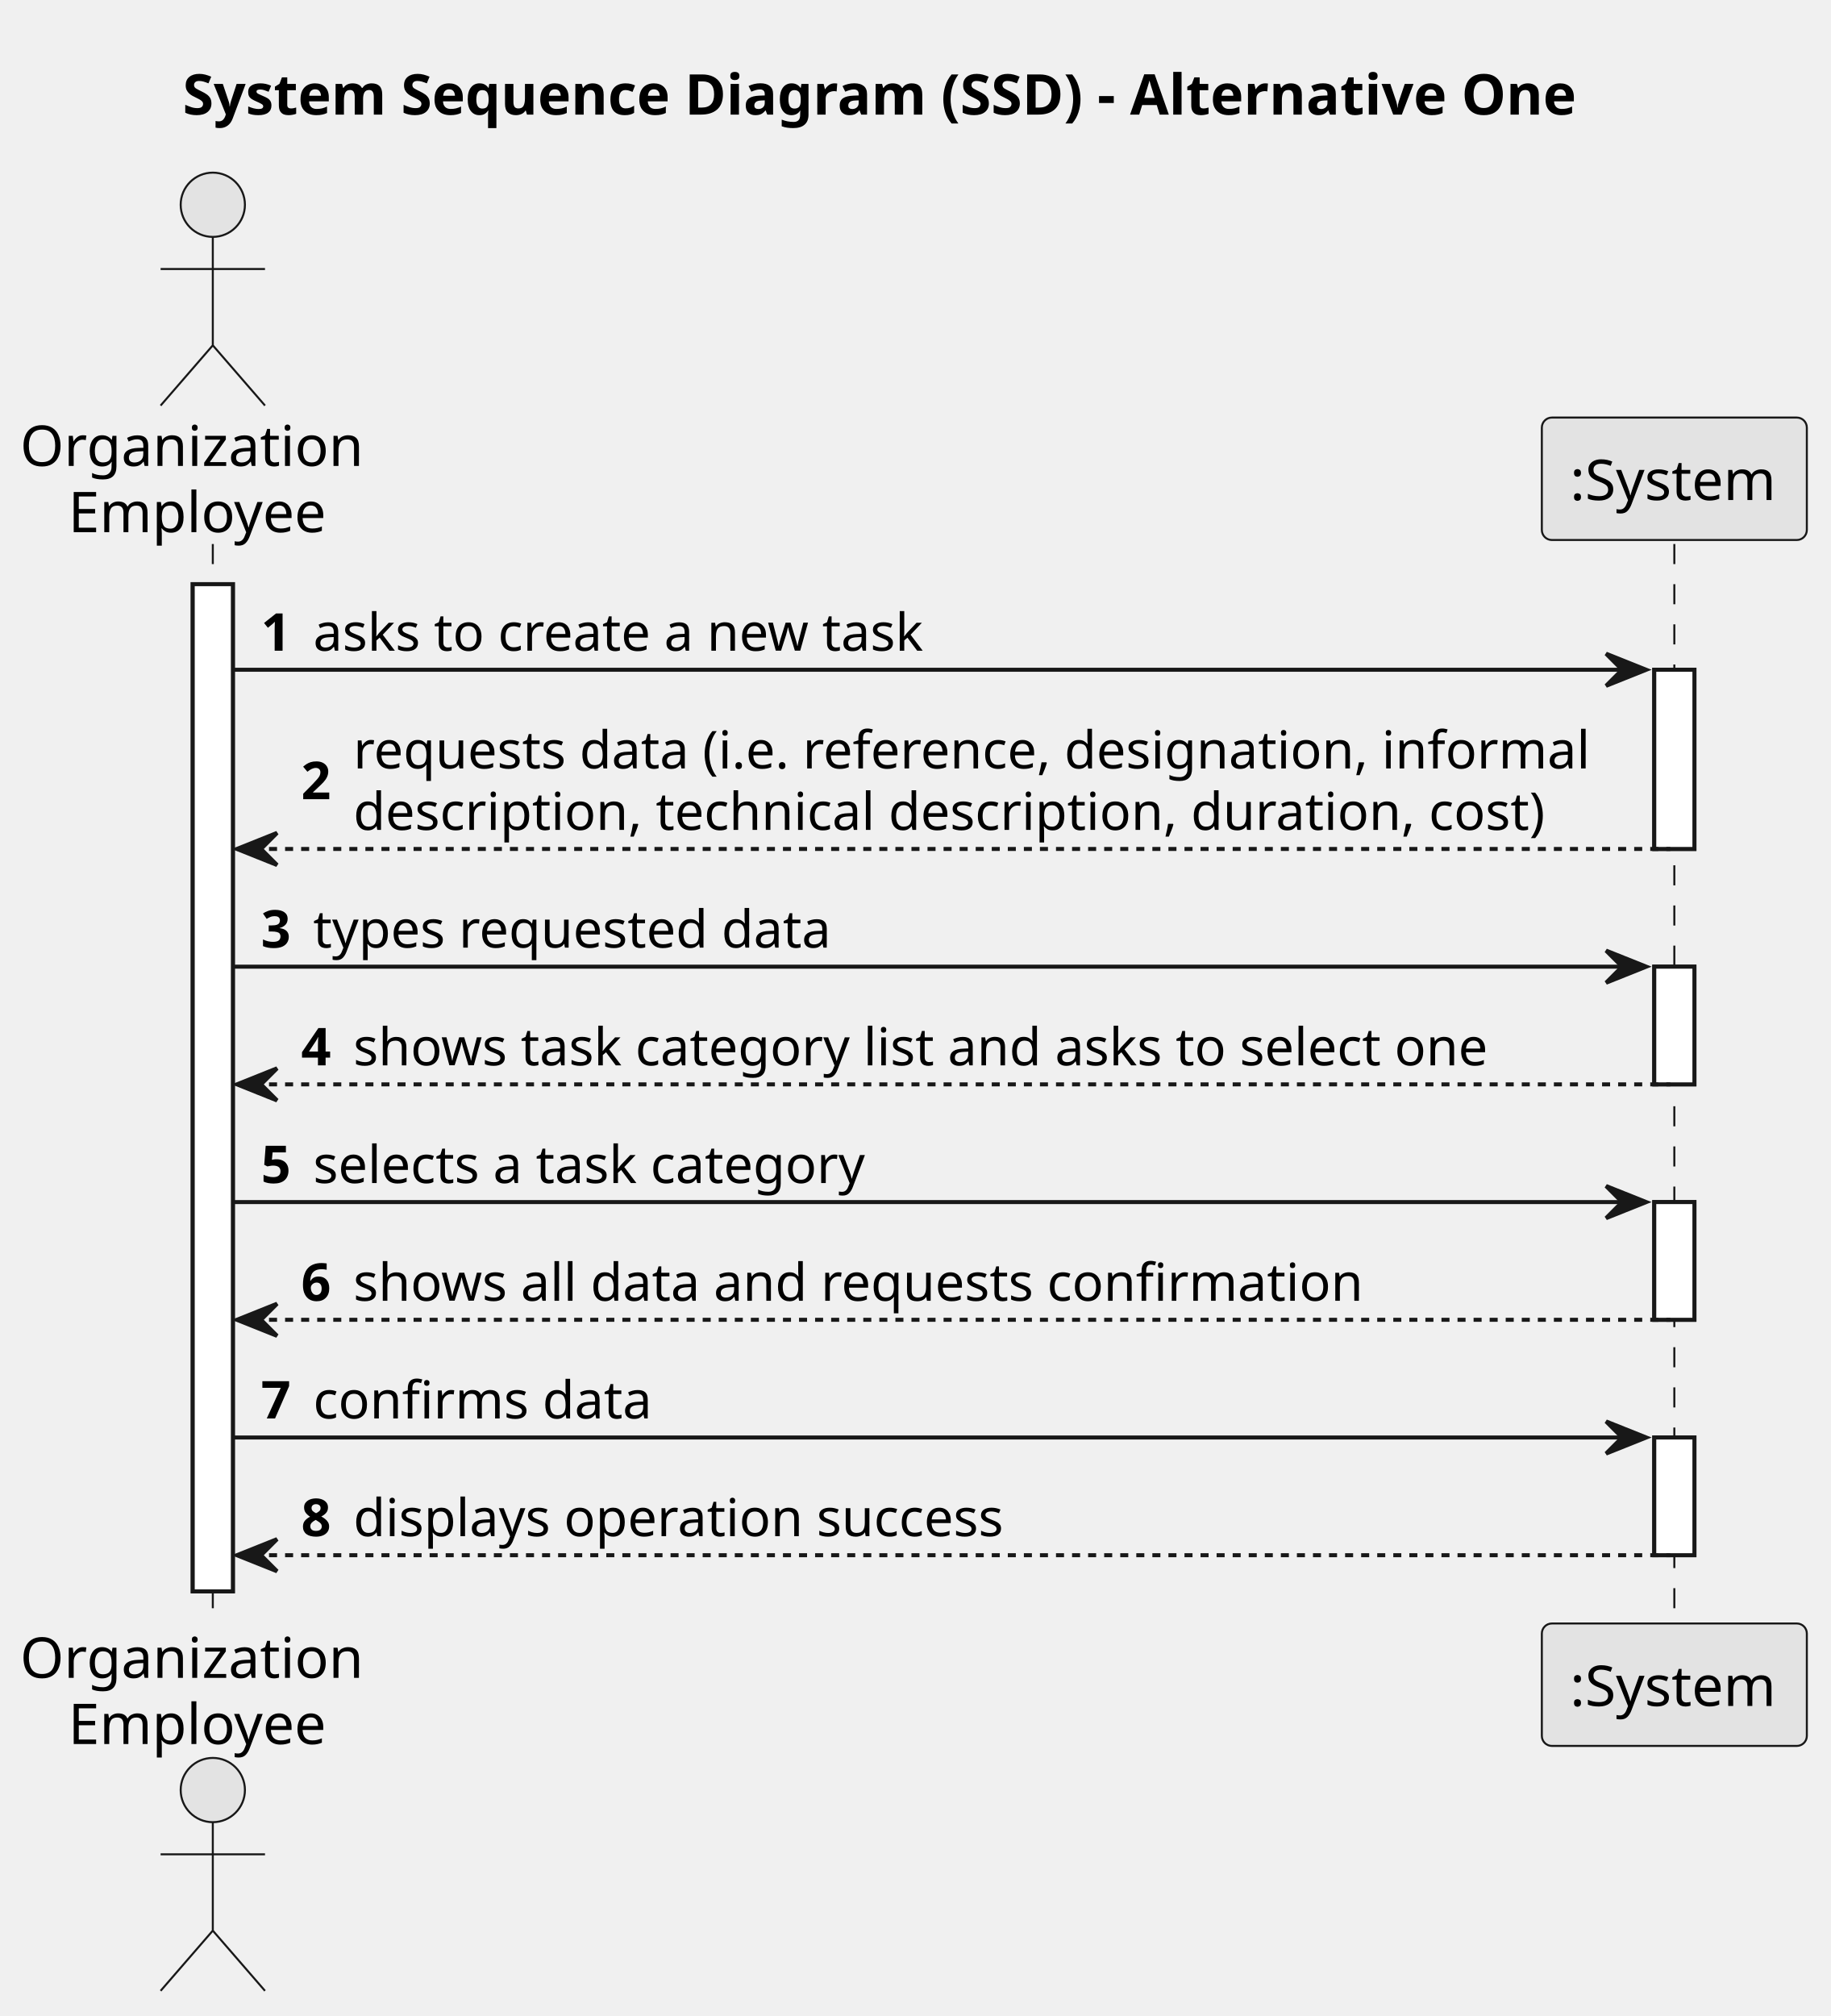
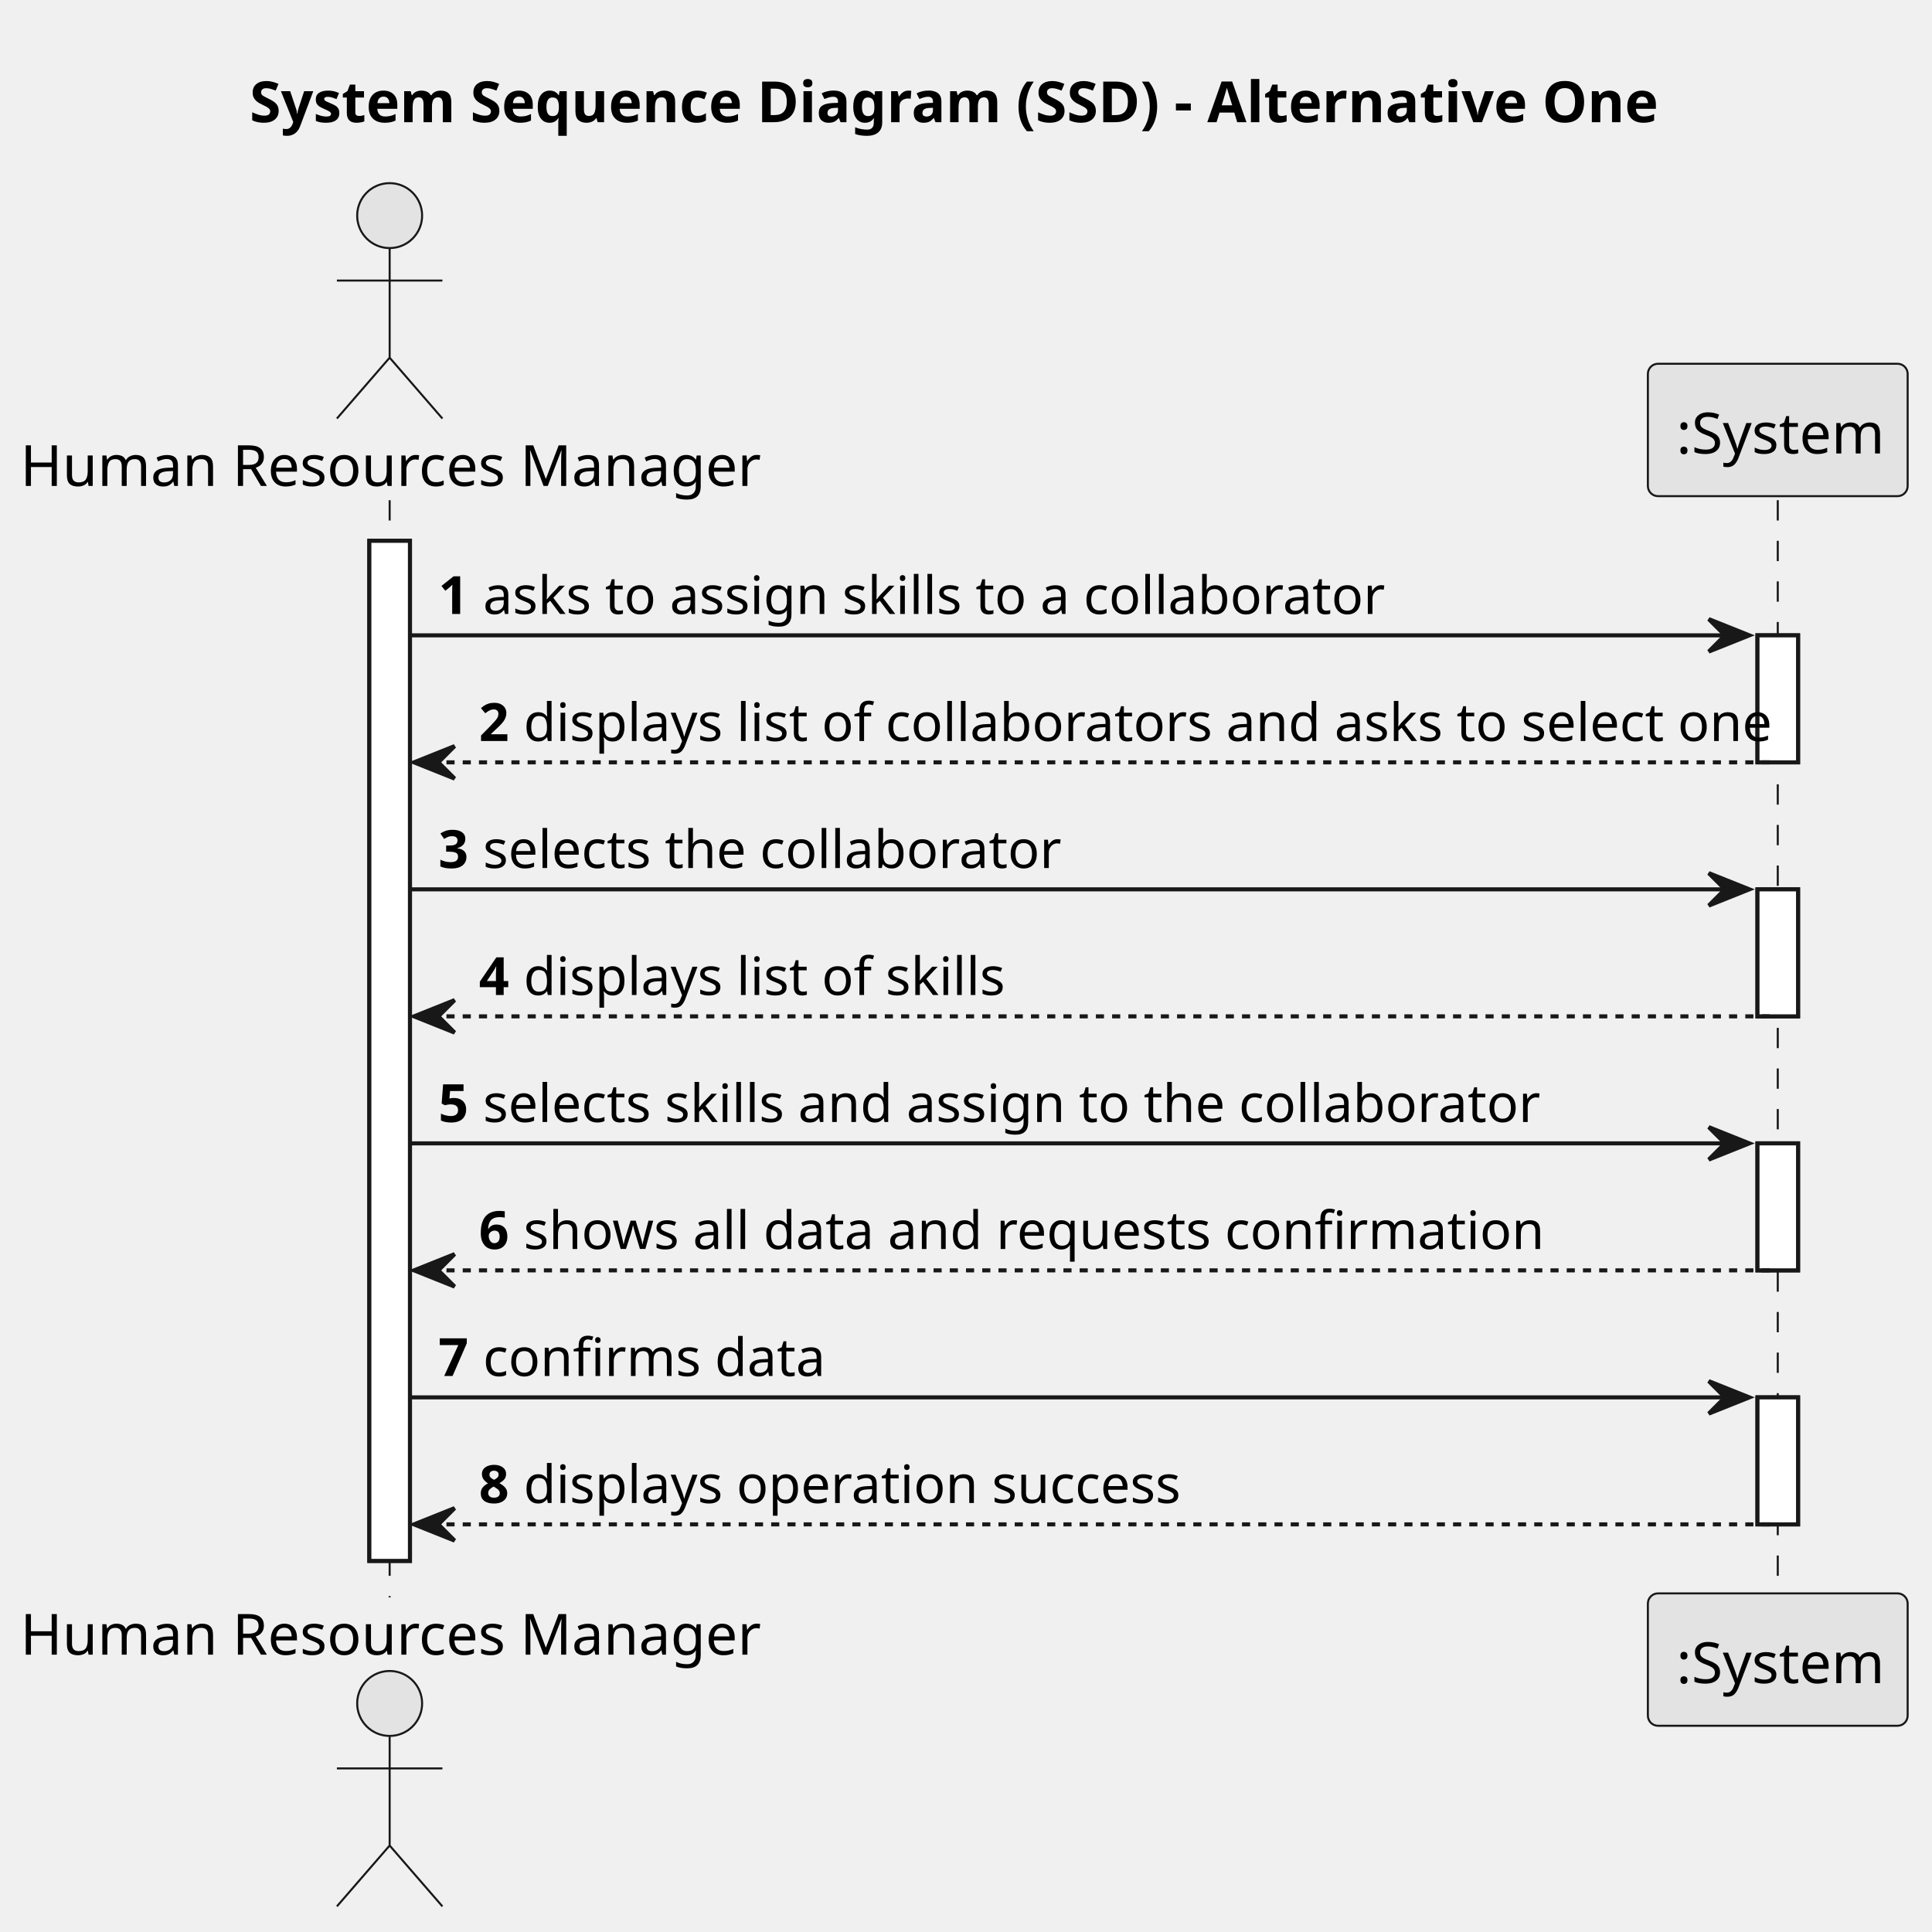
- <svg xmlns="http://www.w3.org/2000/svg" contentStyleType="text/css" height="502px" preserveAspectRatio="none" style="width:456px;height:502px;background:#FFFFFF;" version="1.1" viewBox="0 0 456 502" width="456px" zoomAndPan="magnify">
+ <svg xmlns="http://www.w3.org/2000/svg" contentStyleType="text/css" height="476px" preserveAspectRatio="none" style="width:476px;height:476px;background:#FFFFFF;" version="1.1" viewBox="0 0 476 476" width="476px" zoomAndPan="magnify">
  <defs />
  <g>
-     <text fill="#000000" font-family="sans-serif" font-size="14" font-weight="bold" lengthAdjust="spacing" textLength="363" x="45.5" y="28.535">System Sequence Diagram (SSD) - Alternative One</text>
-     <rect fill="#FFFFFF" height="250.795" style="stroke:#181818;stroke-width:1.0;" width="10" x="48" y="145.465" />
-     <rect fill="#FFFFFF" height="44.621" style="stroke:#181818;stroke-width:1.0;" width="10" x="412" y="166.775" />
-     <rect fill="#FFFFFF" height="29.311" style="stroke:#181818;stroke-width:1.0;" width="10" x="412" y="240.707" />
-     <rect fill="#FFFFFF" height="29.311" style="stroke:#181818;stroke-width:1.0;" width="10" x="412" y="299.328" />
-     <rect fill="#FFFFFF" height="29.311" style="stroke:#181818;stroke-width:1.0;" width="10" x="412" y="357.949" />
-     <line style="stroke:#181818;stroke-width:0.5;stroke-dasharray:5.0,5.0;" x1="53" x2="53" y1="135.465" y2="405.26" />
-     <line style="stroke:#181818;stroke-width:0.5;stroke-dasharray:5.0,5.0;" x1="417" x2="417" y1="135.465" y2="405.26" />
-     <text fill="#000000" font-family="sans-serif" font-size="14" lengthAdjust="spacing" textLength="90" x="5" y="116.023">Organization</text>
-     <text fill="#000000" font-family="sans-serif" font-size="14" lengthAdjust="spacing" textLength="66" x="17" y="132.512">Employee</text>
-     <ellipse cx="53" cy="50.988" fill="#E3E3E3" rx="8" ry="8" style="stroke:#181818;stroke-width:0.5;" />
-     <path d="M53,58.988 L53,85.988 M40,66.988 L66,66.988 M53,85.988 L40,100.988 M53,85.988 L66,100.988 " fill="none" style="stroke:#181818;stroke-width:0.5;" />
-     <text fill="#000000" font-family="sans-serif" font-size="14" lengthAdjust="spacing" textLength="90" x="5" y="417.795">Organization</text>
-     <text fill="#000000" font-family="sans-serif" font-size="14" lengthAdjust="spacing" textLength="66" x="17" y="434.283">Employee</text>
-     <ellipse cx="53" cy="445.736" fill="#E3E3E3" rx="8" ry="8" style="stroke:#181818;stroke-width:0.5;" />
-     <path d="M53,453.736 L53,480.736 M40,461.736 L66,461.736 M53,480.736 L40,495.736 M53,480.736 L66,495.736 " fill="none" style="stroke:#181818;stroke-width:0.5;" />
-     <rect fill="#E3E3E3" height="30.488" rx="2.5" ry="2.5" style="stroke:#181818;stroke-width:0.5;" width="66" x="384" y="103.977" />
-     <text fill="#000000" font-family="sans-serif" font-size="14" lengthAdjust="spacing" textLength="52" x="391" y="124.512">:System</text>
-     <rect fill="#E3E3E3" height="30.488" rx="2.5" ry="2.5" style="stroke:#181818;stroke-width:0.5;" width="66" x="384" y="404.26" />
-     <text fill="#000000" font-family="sans-serif" font-size="14" lengthAdjust="spacing" textLength="52" x="391" y="424.795">:System</text>
-     <rect fill="#FFFFFF" height="250.795" style="stroke:#181818;stroke-width:1.0;" width="10" x="48" y="145.465" />
-     <rect fill="#FFFFFF" height="44.621" style="stroke:#181818;stroke-width:1.0;" width="10" x="412" y="166.775" />
-     <rect fill="#FFFFFF" height="29.311" style="stroke:#181818;stroke-width:1.0;" width="10" x="412" y="240.707" />
-     <rect fill="#FFFFFF" height="29.311" style="stroke:#181818;stroke-width:1.0;" width="10" x="412" y="299.328" />
-     <rect fill="#FFFFFF" height="29.311" style="stroke:#181818;stroke-width:1.0;" width="10" x="412" y="357.949" />
-     <polygon fill="#181818" points="400,162.775,410,166.775,400,170.775,404,166.775" style="stroke:#181818;stroke-width:1.0;" />
-     <line style="stroke:#181818;stroke-width:1.0;" x1="58" x2="406" y1="166.775" y2="166.775" />
-     <text fill="#000000" font-family="sans-serif" font-size="13" font-weight="bold" lengthAdjust="spacing" textLength="9" x="65" y="162.033">1</text>
-     <text fill="#000000" font-family="sans-serif" font-size="13" lengthAdjust="spacing" textLength="159" x="78" y="162.033">asks to create a new task</text>
-     <polygon fill="#181818" points="69,207.397,59,211.397,69,215.397,65,211.397" style="stroke:#181818;stroke-width:1.0;" />
-     <line style="stroke:#181818;stroke-width:1.0;stroke-dasharray:2.0,2.0;" x1="63" x2="416" y1="211.397" y2="211.397" />
-     <text fill="#000000" font-family="sans-serif" font-size="13" font-weight="bold" lengthAdjust="spacing" textLength="9" x="75" y="198.999">2</text>
-     <text fill="#000000" font-family="sans-serif" font-size="13" lengthAdjust="spacing" textLength="317" x="88" y="191.344">requests data (i.e. reference, designation, informal</text>
-     <text fill="#000000" font-family="sans-serif" font-size="13" lengthAdjust="spacing" textLength="311" x="88" y="206.654">description, technical description, duration, cost)</text>
-     <polygon fill="#181818" points="400,236.707,410,240.707,400,244.707,404,240.707" style="stroke:#181818;stroke-width:1.0;" />
-     <line style="stroke:#181818;stroke-width:1.0;" x1="58" x2="406" y1="240.707" y2="240.707" />
-     <text fill="#000000" font-family="sans-serif" font-size="13" font-weight="bold" lengthAdjust="spacing" textLength="9" x="65" y="235.965">3</text>
-     <text fill="#000000" font-family="sans-serif" font-size="13" lengthAdjust="spacing" textLength="131" x="78" y="235.965">types requested data</text>
-     <polygon fill="#181818" points="69,266.018,59,270.018,69,274.018,65,270.018" style="stroke:#181818;stroke-width:1.0;" />
-     <line style="stroke:#181818;stroke-width:1.0;stroke-dasharray:2.0,2.0;" x1="63" x2="416" y1="270.018" y2="270.018" />
-     <text fill="#000000" font-family="sans-serif" font-size="13" font-weight="bold" lengthAdjust="spacing" textLength="9" x="75" y="265.275">4</text>
-     <text fill="#000000" font-family="sans-serif" font-size="13" lengthAdjust="spacing" textLength="298" x="88" y="265.275">shows task category list and asks to select one</text>
-     <polygon fill="#181818" points="400,295.328,410,299.328,400,303.328,404,299.328" style="stroke:#181818;stroke-width:1.0;" />
-     <line style="stroke:#181818;stroke-width:1.0;" x1="58" x2="406" y1="299.328" y2="299.328" />
-     <text fill="#000000" font-family="sans-serif" font-size="13" font-weight="bold" lengthAdjust="spacing" textLength="9" x="65" y="294.586">5</text>
-     <text fill="#000000" font-family="sans-serif" font-size="13" lengthAdjust="spacing" textLength="144" x="78" y="294.586">selects a task category</text>
-     <polygon fill="#181818" points="69,324.639,59,328.639,69,332.639,65,328.639" style="stroke:#181818;stroke-width:1.0;" />
-     <line style="stroke:#181818;stroke-width:1.0;stroke-dasharray:2.0,2.0;" x1="63" x2="416" y1="328.639" y2="328.639" />
-     <text fill="#000000" font-family="sans-serif" font-size="13" font-weight="bold" lengthAdjust="spacing" textLength="9" x="75" y="323.897">6</text>
-     <text fill="#000000" font-family="sans-serif" font-size="13" lengthAdjust="spacing" textLength="260" x="88" y="323.897">shows all data and requests confirmation</text>
-     <polygon fill="#181818" points="400,353.949,410,357.949,400,361.949,404,357.949" style="stroke:#181818;stroke-width:1.0;" />
-     <line style="stroke:#181818;stroke-width:1.0;" x1="58" x2="406" y1="357.949" y2="357.949" />
-     <text fill="#000000" font-family="sans-serif" font-size="13" font-weight="bold" lengthAdjust="spacing" textLength="9" x="65" y="353.207">7</text>
-     <text fill="#000000" font-family="sans-serif" font-size="13" lengthAdjust="spacing" textLength="87" x="78" y="353.207">confirms data</text>
-     <polygon fill="#181818" points="69,383.26,59,387.26,69,391.26,65,387.26" style="stroke:#181818;stroke-width:1.0;" />
-     <line style="stroke:#181818;stroke-width:1.0;stroke-dasharray:2.0,2.0;" x1="63" x2="416" y1="387.26" y2="387.26" />
-     <text fill="#000000" font-family="sans-serif" font-size="13" font-weight="bold" lengthAdjust="spacing" textLength="9" x="75" y="382.518">8</text>
-     <text fill="#000000" font-family="sans-serif" font-size="13" lengthAdjust="spacing" textLength="170" x="88" y="382.518">displays operation success</text>
+     <text fill="#000000" font-family="sans-serif" font-size="14" font-weight="bold" lengthAdjust="spacing" textLength="351" x="61.5" y="30.107">System Sequence Diagram (SSD) - Alternative One</text>
+     <rect fill="#FFFFFF" height="251.328" style="stroke:#181818;stroke-width:1.0;" width="10" x="91" y="133.242" />
+     <rect fill="#FFFFFF" height="31.291" style="stroke:#181818;stroke-width:1.0;" width="10" x="433" y="156.533" />
+     <rect fill="#FFFFFF" height="31.291" style="stroke:#181818;stroke-width:1.0;" width="10" x="433" y="219.115" />
+     <rect fill="#FFFFFF" height="31.291" style="stroke:#181818;stroke-width:1.0;" width="10" x="433" y="281.697" />
+     <rect fill="#FFFFFF" height="31.291" style="stroke:#181818;stroke-width:1.0;" width="10" x="433" y="344.279" />
+     <line style="stroke:#181818;stroke-width:0.5;stroke-dasharray:5.0,5.0;" x1="96" x2="96" y1="123.242" y2="393.57" />
+     <line style="stroke:#181818;stroke-width:0.5;stroke-dasharray:5.0,5.0;" x1="438" x2="438" y1="123.242" y2="393.57" />
+     <text fill="#000000" font-family="sans-serif" font-size="14" lengthAdjust="spacing" textLength="176" x="5" y="119.728">Human Resources Manager</text>
+     <ellipse cx="96" cy="53.121" fill="#E3E3E3" rx="8" ry="8" style="stroke:#181818;stroke-width:0.5;" />
+     <path d="M96,61.121 L96,88.121 M83,69.121 L109,69.121 M96,88.121 L83,103.121 M96,88.121 L109,103.121 " fill="none" style="stroke:#181818;stroke-width:0.5;" />
+     <text fill="#000000" font-family="sans-serif" font-size="14" lengthAdjust="spacing" textLength="176" x="5" y="407.678">Human Resources Manager</text>
+     <ellipse cx="96" cy="419.691" fill="#E3E3E3" rx="8" ry="8" style="stroke:#181818;stroke-width:0.5;" />
+     <path d="M96,427.691 L96,454.691 M83,435.691 L109,435.691 M96,454.691 L83,469.691 M96,454.691 L109,469.691 " fill="none" style="stroke:#181818;stroke-width:0.5;" />
+     <rect fill="#E3E3E3" height="32.621" rx="2.5" ry="2.5" style="stroke:#181818;stroke-width:0.5;" width="64" x="406" y="89.621" />
+     <text fill="#000000" font-family="sans-serif" font-size="14" lengthAdjust="spacing" textLength="50" x="413" y="111.728">:System</text>
+     <rect fill="#E3E3E3" height="32.621" rx="2.5" ry="2.5" style="stroke:#181818;stroke-width:0.5;" width="64" x="406" y="392.57" />
+     <text fill="#000000" font-family="sans-serif" font-size="14" lengthAdjust="spacing" textLength="50" x="413" y="414.678">:System</text>
+     <rect fill="#FFFFFF" height="251.328" style="stroke:#181818;stroke-width:1.0;" width="10" x="91" y="133.242" />
+     <rect fill="#FFFFFF" height="31.291" style="stroke:#181818;stroke-width:1.0;" width="10" x="433" y="156.533" />
+     <rect fill="#FFFFFF" height="31.291" style="stroke:#181818;stroke-width:1.0;" width="10" x="433" y="219.115" />
+     <rect fill="#FFFFFF" height="31.291" style="stroke:#181818;stroke-width:1.0;" width="10" x="433" y="281.697" />
+     <rect fill="#FFFFFF" height="31.291" style="stroke:#181818;stroke-width:1.0;" width="10" x="433" y="344.279" />
+     <polygon fill="#181818" points="421,152.533,431,156.533,421,160.533,425,156.533" style="stroke:#181818;stroke-width:1.0;" />
+     <line style="stroke:#181818;stroke-width:1.0;" x1="101" x2="427" y1="156.533" y2="156.533" />
+     <text fill="#000000" font-family="sans-serif" font-size="13" font-weight="bold" lengthAdjust="spacing" textLength="7" x="108" y="151.27">1</text>
+     <text fill="#000000" font-family="sans-serif" font-size="13" lengthAdjust="spacing" textLength="216" x="119" y="151.27">asks to assign skills to a collaborator</text>
+     <polygon fill="#181818" points="112,183.824,102,187.824,112,191.824,108,187.824" style="stroke:#181818;stroke-width:1.0;" />
+     <line style="stroke:#181818;stroke-width:1.0;stroke-dasharray:2.0,2.0;" x1="106" x2="437" y1="187.824" y2="187.824" />
+     <text fill="#000000" font-family="sans-serif" font-size="13" font-weight="bold" lengthAdjust="spacing" textLength="7" x="118" y="182.561">2</text>
+     <text fill="#000000" font-family="sans-serif" font-size="13" lengthAdjust="spacing" textLength="297" x="129" y="182.561">displays list of collaborators and asks to select one</text>
+     <polygon fill="#181818" points="421,215.115,431,219.115,421,223.115,425,219.115" style="stroke:#181818;stroke-width:1.0;" />
+     <line style="stroke:#181818;stroke-width:1.0;" x1="101" x2="427" y1="219.115" y2="219.115" />
+     <text fill="#000000" font-family="sans-serif" font-size="13" font-weight="bold" lengthAdjust="spacing" textLength="7" x="108" y="213.852">3</text>
+     <text fill="#000000" font-family="sans-serif" font-size="13" lengthAdjust="spacing" textLength="135" x="119" y="213.852">selects the collaborator</text>
+     <polygon fill="#181818" points="112,246.406,102,250.406,112,254.406,108,250.406" style="stroke:#181818;stroke-width:1.0;" />
+     <line style="stroke:#181818;stroke-width:1.0;stroke-dasharray:2.0,2.0;" x1="106" x2="437" y1="250.406" y2="250.406" />
+     <text fill="#000000" font-family="sans-serif" font-size="13" font-weight="bold" lengthAdjust="spacing" textLength="7" x="118" y="245.144">4</text>
+     <text fill="#000000" font-family="sans-serif" font-size="13" lengthAdjust="spacing" textLength="117" x="129" y="245.144">displays list of skills</text>
+     <polygon fill="#181818" points="421,277.697,431,281.697,421,285.697,425,281.697" style="stroke:#181818;stroke-width:1.0;" />
+     <line style="stroke:#181818;stroke-width:1.0;" x1="101" x2="427" y1="281.697" y2="281.697" />
+     <text fill="#000000" font-family="sans-serif" font-size="13" font-weight="bold" lengthAdjust="spacing" textLength="7" x="108" y="276.435">5</text>
+     <text fill="#000000" font-family="sans-serif" font-size="13" lengthAdjust="spacing" textLength="251" x="119" y="276.435">selects skills and assign to the collaborator</text>
+     <polygon fill="#181818" points="112,308.988,102,312.988,112,316.988,108,312.988" style="stroke:#181818;stroke-width:1.0;" />
+     <line style="stroke:#181818;stroke-width:1.0;stroke-dasharray:2.0,2.0;" x1="106" x2="437" y1="312.988" y2="312.988" />
+     <text fill="#000000" font-family="sans-serif" font-size="13" font-weight="bold" lengthAdjust="spacing" textLength="7" x="118" y="307.726">6</text>
+     <text fill="#000000" font-family="sans-serif" font-size="13" lengthAdjust="spacing" textLength="236" x="129" y="307.726">shows all data and requests confirmation</text>
+     <polygon fill="#181818" points="421,340.279,431,344.279,421,348.279,425,344.279" style="stroke:#181818;stroke-width:1.0;" />
+     <line style="stroke:#181818;stroke-width:1.0;" x1="101" x2="427" y1="344.279" y2="344.279" />
+     <text fill="#000000" font-family="sans-serif" font-size="13" font-weight="bold" lengthAdjust="spacing" textLength="7" x="108" y="339.017">7</text>
+     <text fill="#000000" font-family="sans-serif" font-size="13" lengthAdjust="spacing" textLength="78" x="119" y="339.017">confirms data</text>
+     <polygon fill="#181818" points="112,371.57,102,375.57,112,379.57,108,375.57" style="stroke:#181818;stroke-width:1.0;" />
+     <line style="stroke:#181818;stroke-width:1.0;stroke-dasharray:2.0,2.0;" x1="106" x2="437" y1="375.57" y2="375.57" />
+     <text fill="#000000" font-family="sans-serif" font-size="13" font-weight="bold" lengthAdjust="spacing" textLength="7" x="118" y="370.308">8</text>
+     <text fill="#000000" font-family="sans-serif" font-size="13" lengthAdjust="spacing" textLength="158" x="129" y="370.308">displays operation success</text>
  </g>
</svg>
